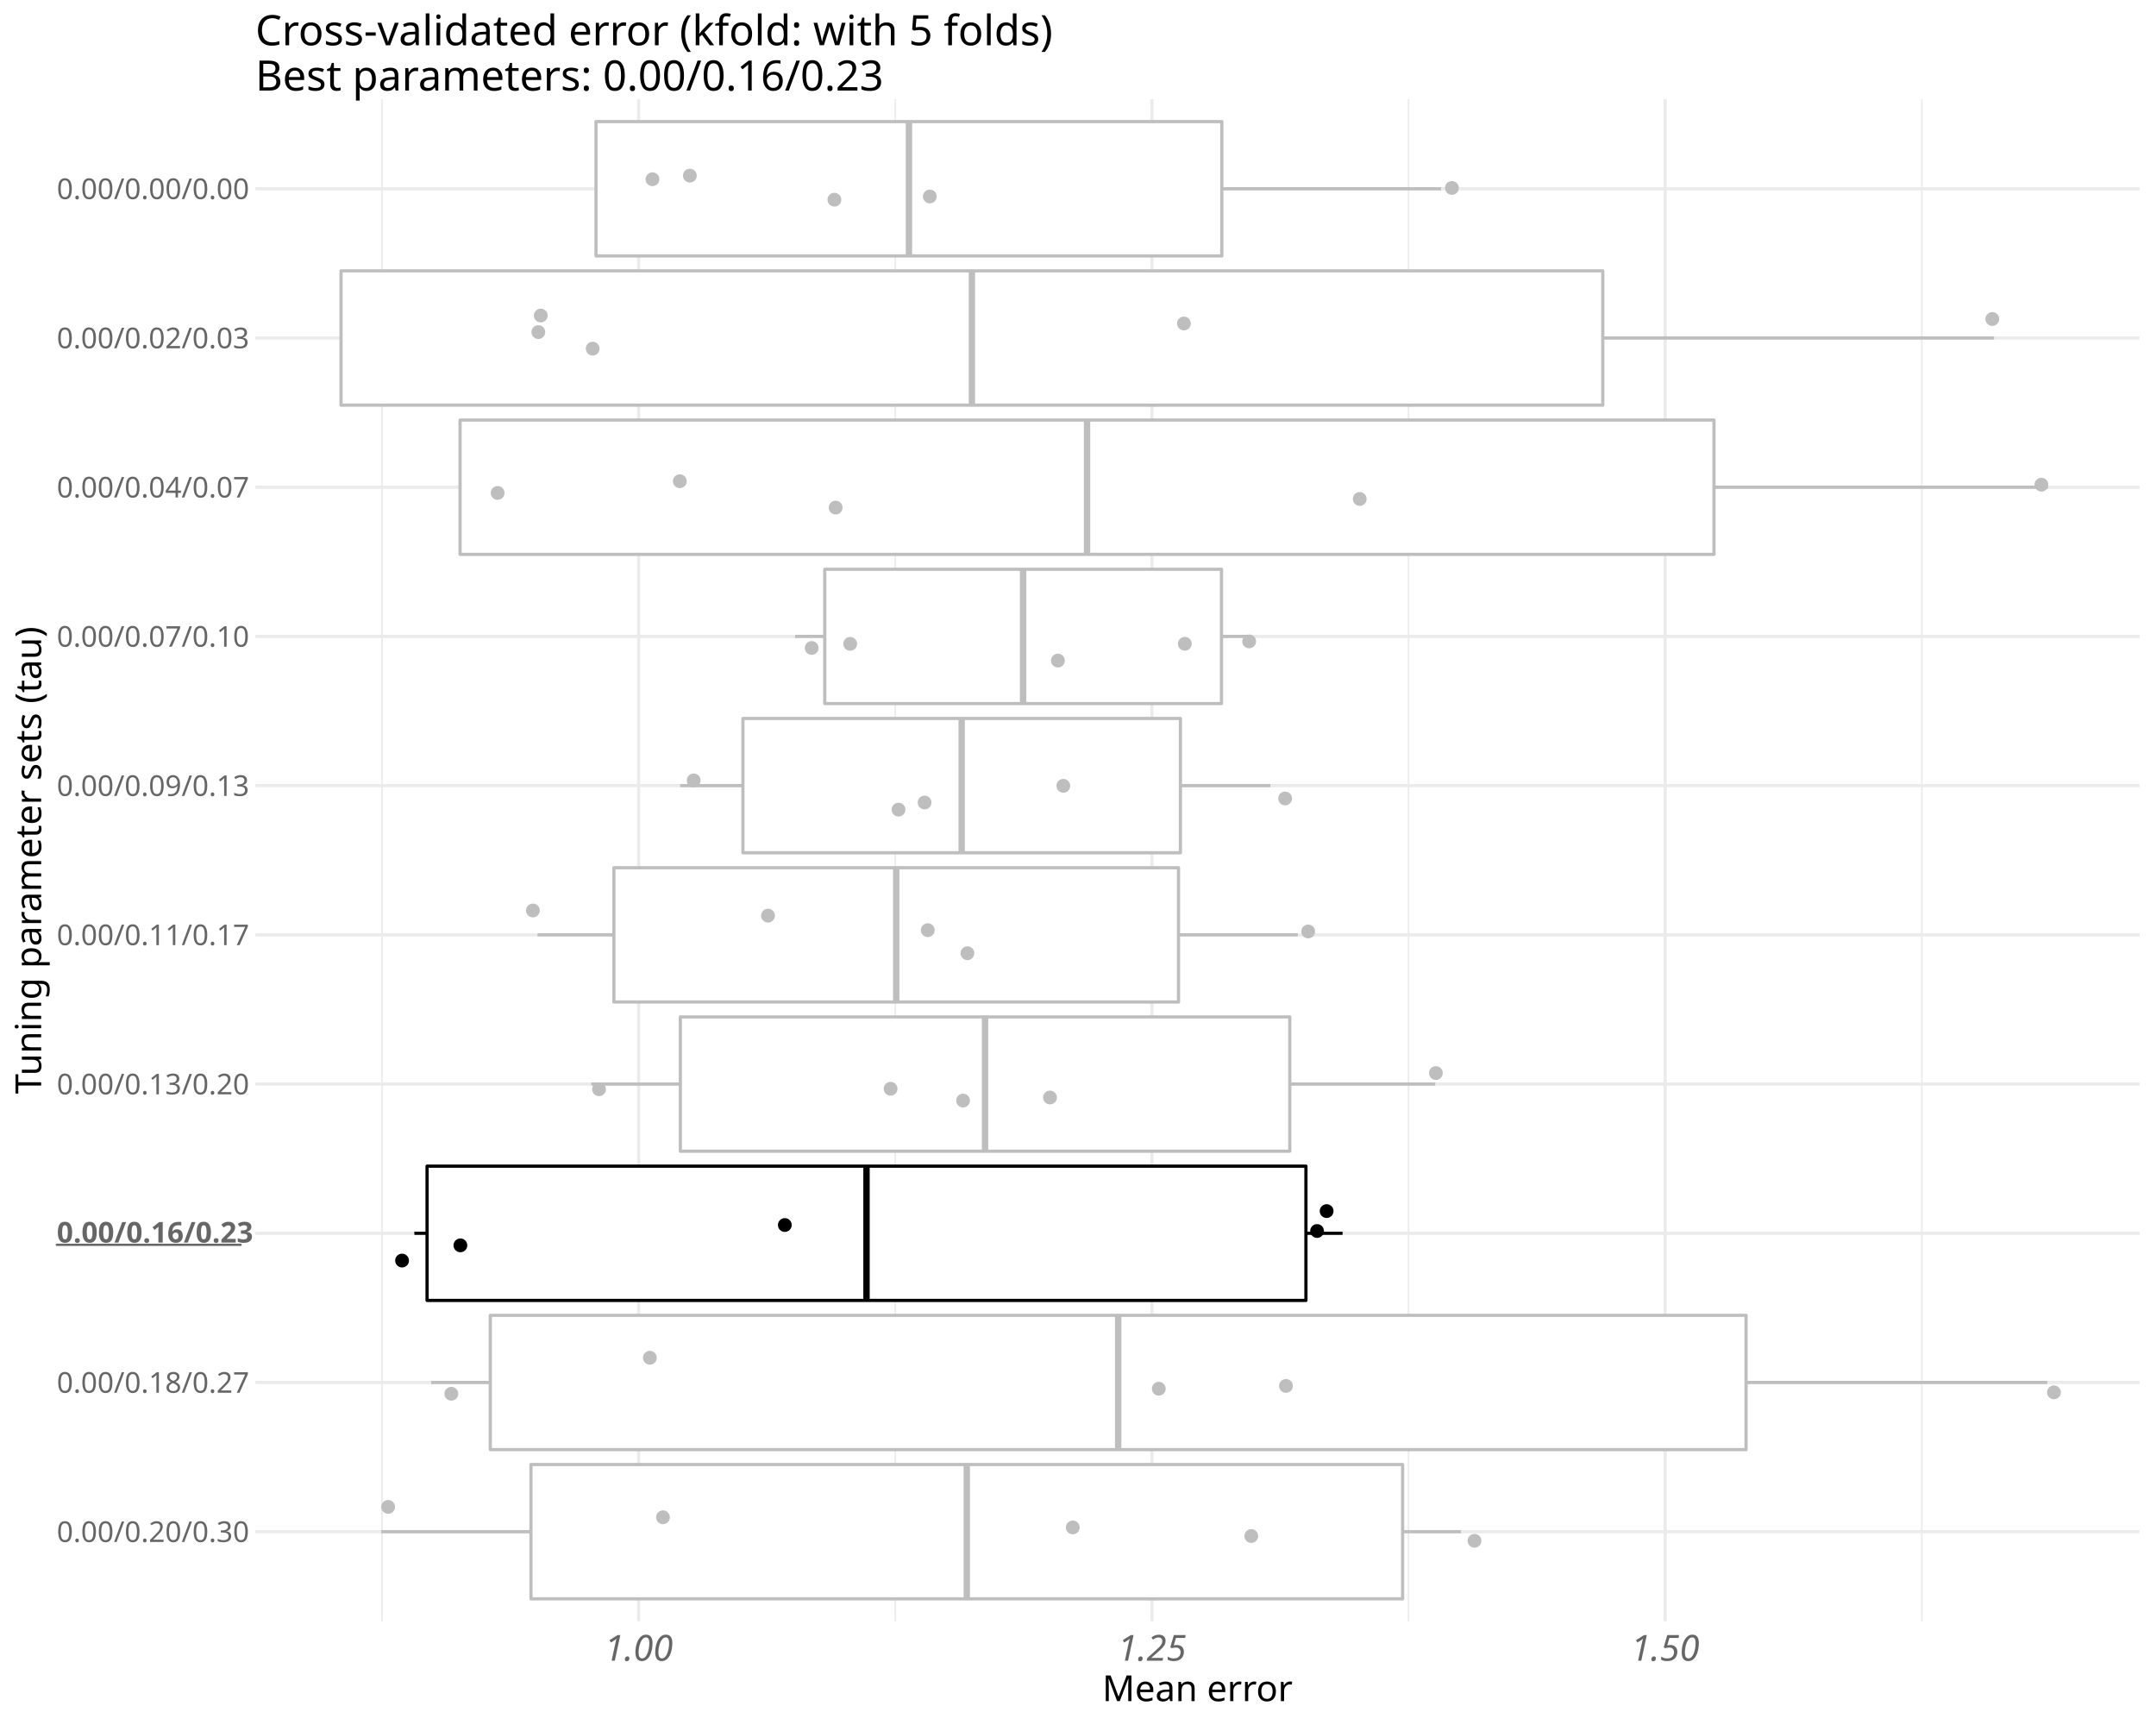
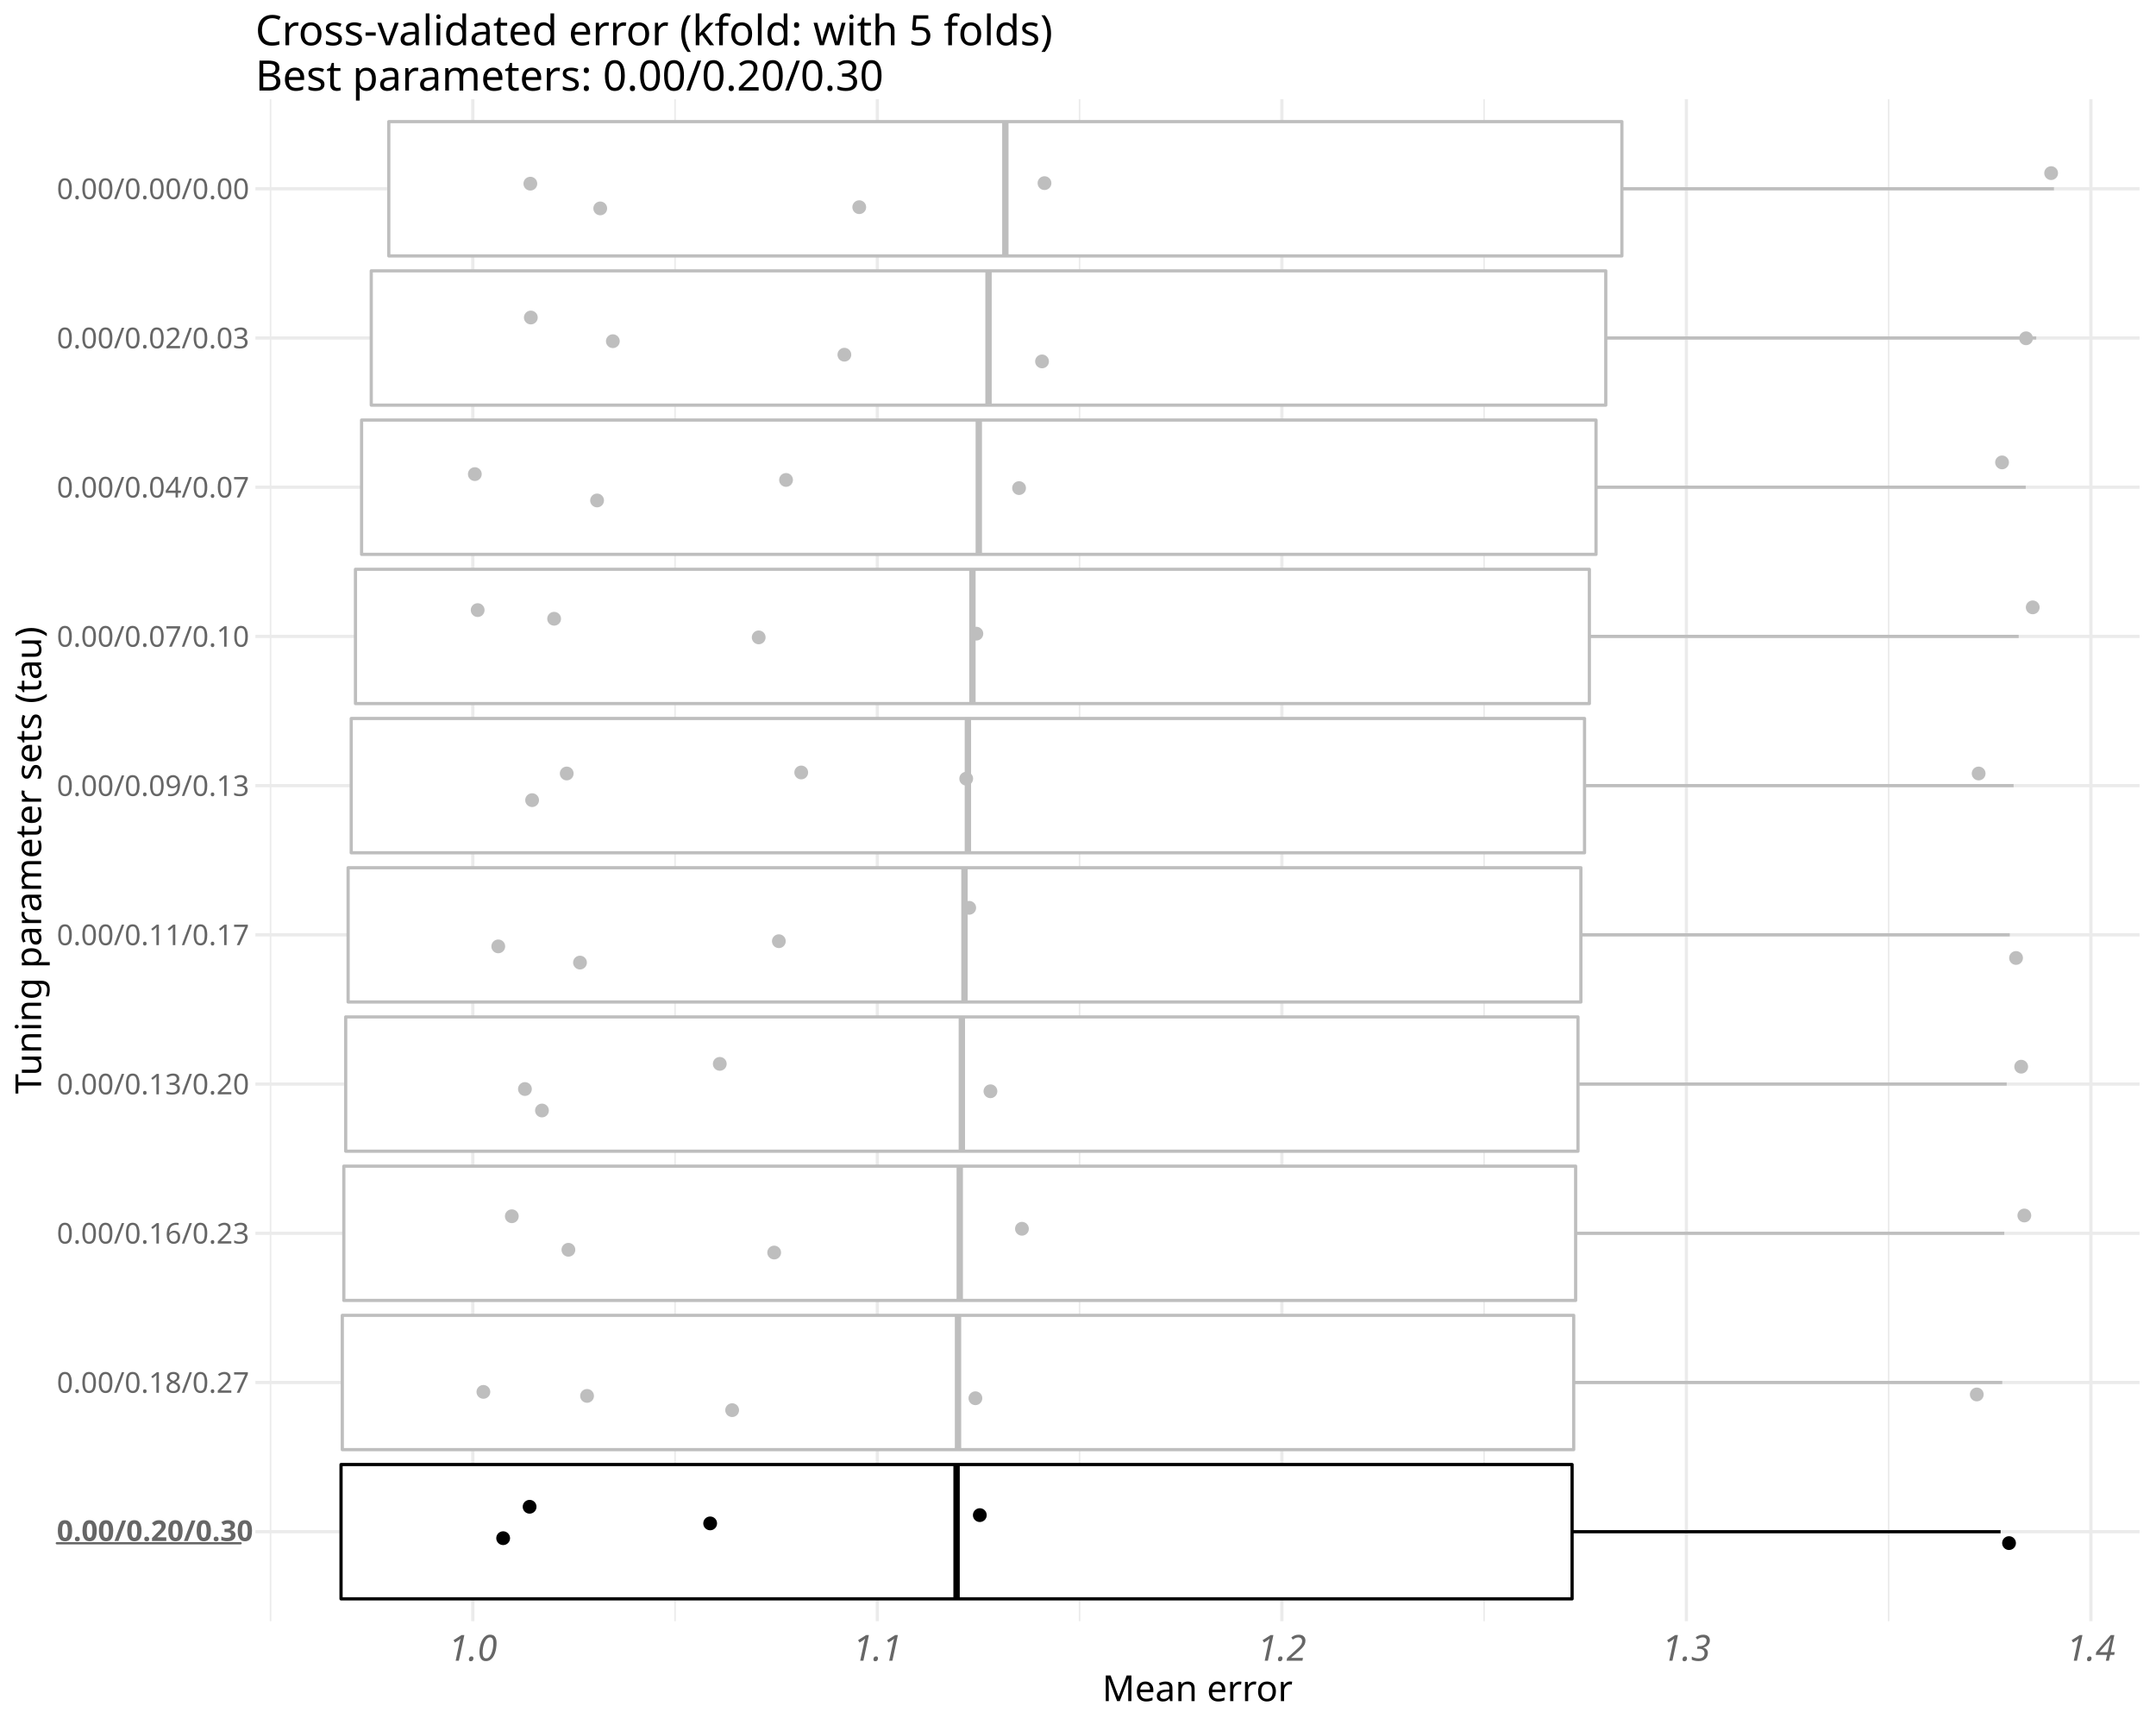
<svg xmlns="http://www.w3.org/2000/svg" class="svglite" data-engine-version="2.0" width="720.00pt" height="576.00pt" viewBox="0 0 720.00 576.00">
  <defs>
    <style type="text/css">
    .svglite line, .svglite polyline, .svglite polygon, .svglite path, .svglite rect, .svglite circle {
      fill: none;
      stroke: #000000;
      stroke-linecap: round;
      stroke-linejoin: round;
      stroke-miterlimit: 10.00;
    }
  </style>
  </defs>
  <rect width="100%" height="100%" style="stroke: none; fill: #FFFFFF;" />
  <defs>
    <clipPath id="cpMC4wMHw3MjAuMDB8MC4wMHw1NzYuMDA=">
      <rect x="0.00" y="0.00" width="720.00" height="576.00" />
    </clipPath>
  </defs>
  <g clip-path="url(#cpMC4wMHw3MjAuMDB8MC4wMHw1NzYuMDA=)">
</g>
  <defs>
    <clipPath id="cpODUuMjl8NzE0LjUyfDMzLjE0fDU0MS4zNQ==">
      <rect x="85.29" y="33.14" width="629.23" height="508.21" />
    </clipPath>
  </defs>
  <g clip-path="url(#cpODUuMjl8NzE0LjUyfDMzLjE0fDU0MS4zNQ==)">
-     <polyline points="127.58,541.35 127.58,33.14 " style="stroke-width: 0.53; stroke: #EBEBEB; stroke-linecap: butt;" />
-     <polyline points="298.98,541.35 298.98,33.14 " style="stroke-width: 0.53; stroke: #EBEBEB; stroke-linecap: butt;" />
-     <polyline points="470.38,541.35 470.38,33.14 " style="stroke-width: 0.53; stroke: #EBEBEB; stroke-linecap: butt;" />
-     <polyline points="641.78,541.35 641.78,33.14 " style="stroke-width: 0.53; stroke: #EBEBEB; stroke-linecap: butt;" />
+     <polyline points="90.35,541.35 90.35,33.14 " style="stroke-width: 0.53; stroke: #EBEBEB; stroke-linecap: butt;" />
+     <polyline points="225.44,541.35 225.44,33.14 " style="stroke-width: 0.53; stroke: #EBEBEB; stroke-linecap: butt;" />
+     <polyline points="360.53,541.35 360.53,33.14 " style="stroke-width: 0.53; stroke: #EBEBEB; stroke-linecap: butt;" />
+     <polyline points="495.62,541.35 495.62,33.14 " style="stroke-width: 0.53; stroke: #EBEBEB; stroke-linecap: butt;" />
+     <polyline points="630.71,541.35 630.71,33.14 " style="stroke-width: 0.53; stroke: #EBEBEB; stroke-linecap: butt;" />
    <polyline points="85.29,511.46 714.52,511.46 " style="stroke-width: 1.07; stroke: #EBEBEB; stroke-linecap: butt;" />
    <polyline points="85.29,461.63 714.52,461.63 " style="stroke-width: 1.07; stroke: #EBEBEB; stroke-linecap: butt;" />
    <polyline points="85.29,411.81 714.52,411.81 " style="stroke-width: 1.07; stroke: #EBEBEB; stroke-linecap: butt;" />
    <polyline points="85.29,361.98 714.52,361.98 " style="stroke-width: 1.07; stroke: #EBEBEB; stroke-linecap: butt;" />
    <polyline points="85.29,312.16 714.52,312.16 " style="stroke-width: 1.07; stroke: #EBEBEB; stroke-linecap: butt;" />
    <polyline points="85.29,262.33 714.52,262.33 " style="stroke-width: 1.07; stroke: #EBEBEB; stroke-linecap: butt;" />
    <polyline points="85.29,212.51 714.52,212.51 " style="stroke-width: 1.07; stroke: #EBEBEB; stroke-linecap: butt;" />
    <polyline points="85.29,162.68 714.52,162.68 " style="stroke-width: 1.07; stroke: #EBEBEB; stroke-linecap: butt;" />
    <polyline points="85.29,112.86 714.52,112.86 " style="stroke-width: 1.07; stroke: #EBEBEB; stroke-linecap: butt;" />
    <polyline points="85.29,63.04 714.52,63.04 " style="stroke-width: 1.07; stroke: #EBEBEB; stroke-linecap: butt;" />
-     <polyline points="213.28,541.35 213.28,33.14 " style="stroke-width: 1.07; stroke: #EBEBEB; stroke-linecap: butt;" />
-     <polyline points="384.68,541.35 384.68,33.14 " style="stroke-width: 1.07; stroke: #EBEBEB; stroke-linecap: butt;" />
-     <polyline points="556.08,541.35 556.08,33.14 " style="stroke-width: 1.07; stroke: #EBEBEB; stroke-linecap: butt;" />
-     <line x1="468.41" y1="511.46" x2="487.91" y2="511.46" style="stroke-width: 1.07; stroke: #BEBEBE; stroke-linecap: butt;" />
-     <line x1="177.32" y1="511.46" x2="127.31" y2="511.46" style="stroke-width: 1.07; stroke: #BEBEBE; stroke-linecap: butt;" />
-     <polygon points="468.41,533.88 177.32,533.88 177.32,489.03 468.41,489.03 468.41,533.88 " style="stroke-width: 1.07; stroke: #BEBEBE; fill: #FFFFFF;" />
-     <line x1="322.86" y1="533.88" x2="322.86" y2="489.03" style="stroke-width: 2.13; stroke: #BEBEBE; stroke-linecap: butt;" />
-     <line x1="583.10" y1="461.63" x2="683.69" y2="461.63" style="stroke-width: 1.07; stroke: #BEBEBE; stroke-linecap: butt;" />
-     <line x1="163.74" y1="461.63" x2="144.00" y2="461.63" style="stroke-width: 1.07; stroke: #BEBEBE; stroke-linecap: butt;" />
-     <polygon points="583.10,484.05 163.74,484.05 163.74,439.21 583.10,439.21 583.10,484.05 " style="stroke-width: 1.07; stroke: #BEBEBE; fill: #FFFFFF;" />
-     <line x1="373.42" y1="484.05" x2="373.42" y2="439.21" style="stroke-width: 2.13; stroke: #BEBEBE; stroke-linecap: butt;" />
-     <line x1="436.12" y1="411.81" x2="448.35" y2="411.81" style="stroke-width: 1.07; stroke-linecap: butt;" />
-     <line x1="142.62" y1="411.81" x2="138.38" y2="411.81" style="stroke-width: 1.07; stroke-linecap: butt;" />
-     <polygon points="436.12,434.23 142.62,434.23 142.62,389.39 436.12,389.39 436.12,434.23 " style="stroke-width: 1.07; fill: #FFFFFF;" />
-     <line x1="289.37" y1="434.23" x2="289.37" y2="389.39" style="stroke-width: 2.13; stroke-linecap: butt;" />
-     <line x1="430.73" y1="361.98" x2="479.30" y2="361.98" style="stroke-width: 1.07; stroke: #BEBEBE; stroke-linecap: butt;" />
-     <line x1="227.20" y1="361.98" x2="197.47" y2="361.98" style="stroke-width: 1.07; stroke: #BEBEBE; stroke-linecap: butt;" />
-     <polygon points="430.73,384.40 227.20,384.40 227.20,339.56 430.73,339.56 430.73,384.40 " style="stroke-width: 1.07; stroke: #BEBEBE; fill: #FFFFFF;" />
-     <line x1="328.96" y1="384.40" x2="328.96" y2="339.56" style="stroke-width: 2.13; stroke: #BEBEBE; stroke-linecap: butt;" />
-     <line x1="393.56" y1="312.16" x2="433.40" y2="312.16" style="stroke-width: 1.07; stroke: #BEBEBE; stroke-linecap: butt;" />
-     <line x1="205.01" y1="312.16" x2="179.52" y2="312.16" style="stroke-width: 1.07; stroke: #BEBEBE; stroke-linecap: butt;" />
-     <polygon points="393.56,334.58 205.01,334.58 205.01,289.74 393.56,289.74 393.56,334.58 " style="stroke-width: 1.07; stroke: #BEBEBE; fill: #FFFFFF;" />
-     <line x1="299.29" y1="334.58" x2="299.29" y2="289.74" style="stroke-width: 2.13; stroke: #BEBEBE; stroke-linecap: butt;" />
-     <line x1="394.20" y1="262.33" x2="424.24" y2="262.33" style="stroke-width: 1.07; stroke: #BEBEBE; stroke-linecap: butt;" />
-     <line x1="248.10" y1="262.33" x2="227.16" y2="262.33" style="stroke-width: 1.07; stroke: #BEBEBE; stroke-linecap: butt;" />
-     <polygon points="394.20,284.75 248.10,284.75 248.10,239.91 394.20,239.91 394.20,284.75 " style="stroke-width: 1.07; stroke: #BEBEBE; fill: #FFFFFF;" />
-     <line x1="321.15" y1="284.75" x2="321.15" y2="239.91" style="stroke-width: 2.13; stroke: #BEBEBE; stroke-linecap: butt;" />
-     <line x1="407.92" y1="212.51" x2="417.78" y2="212.51" style="stroke-width: 1.07; stroke: #BEBEBE; stroke-linecap: butt;" />
-     <line x1="275.43" y1="212.51" x2="265.53" y2="212.51" style="stroke-width: 1.07; stroke: #BEBEBE; stroke-linecap: butt;" />
-     <polygon points="407.92,234.93 275.43,234.93 275.43,190.09 407.92,190.09 407.92,234.93 " style="stroke-width: 1.07; stroke: #BEBEBE; fill: #FFFFFF;" />
-     <line x1="341.67" y1="234.93" x2="341.67" y2="190.09" style="stroke-width: 2.13; stroke: #BEBEBE; stroke-linecap: butt;" />
-     <line x1="572.39" y1="162.68" x2="683.91" y2="162.68" style="stroke-width: 1.07; stroke: #BEBEBE; stroke-linecap: butt;" />
-     <line x1="153.64" y1="162.68" x2="167.71" y2="162.68" style="stroke-width: 1.07; stroke: #BEBEBE; stroke-linecap: butt;" />
-     <polygon points="572.39,185.11 153.64,185.11 153.64,140.26 572.39,140.26 572.39,185.11 " style="stroke-width: 1.07; stroke: #BEBEBE; fill: #FFFFFF;" />
-     <line x1="363.02" y1="185.11" x2="363.02" y2="140.26" style="stroke-width: 2.13; stroke: #BEBEBE; stroke-linecap: butt;" />
-     <line x1="535.25" y1="112.86" x2="665.90" y2="112.86" style="stroke-width: 1.07; stroke: #BEBEBE; stroke-linecap: butt;" />
-     <line x1="113.89" y1="112.86" x2="178.83" y2="112.86" style="stroke-width: 1.07; stroke: #BEBEBE; stroke-linecap: butt;" />
-     <polygon points="535.25,135.28 113.89,135.28 113.89,90.44 535.25,90.44 535.25,135.28 " style="stroke-width: 1.07; stroke: #BEBEBE; fill: #FFFFFF;" />
-     <line x1="324.57" y1="135.28" x2="324.57" y2="90.44" style="stroke-width: 2.13; stroke: #BEBEBE; stroke-linecap: butt;" />
-     <line x1="408.03" y1="63.04" x2="481.26" y2="63.04" style="stroke-width: 1.07; stroke: #BEBEBE; stroke-linecap: butt;" />
-     <line x1="199.04" y1="63.04" x2="222.31" y2="63.04" style="stroke-width: 1.07; stroke: #BEBEBE; stroke-linecap: butt;" />
-     <polygon points="408.03,85.46 199.04,85.46 199.04,40.61 408.03,40.61 408.03,85.46 " style="stroke-width: 1.07; stroke: #BEBEBE; fill: #FFFFFF;" />
-     <line x1="303.54" y1="85.46" x2="303.54" y2="40.61" style="stroke-width: 2.13; stroke: #BEBEBE; stroke-linecap: butt;" />
-     <circle cx="492.42" cy="514.49" r="1.95" style="stroke-width: 0.71; stroke: #BEBEBE; fill: #BEBEBE;" />
-     <circle cx="150.72" cy="465.39" r="1.95" style="stroke-width: 0.71; stroke: #BEBEBE; fill: #BEBEBE;" />
-     <circle cx="153.75" cy="415.84" r="1.95" style="stroke-width: 0.71; fill: #000000;" />
-     <circle cx="321.62" cy="367.49" r="1.95" style="stroke-width: 0.71; stroke: #BEBEBE; fill: #BEBEBE;" />
-     <circle cx="309.83" cy="310.59" r="1.95" style="stroke-width: 0.71; stroke: #BEBEBE; fill: #BEBEBE;" />
-     <circle cx="308.77" cy="267.97" r="1.95" style="stroke-width: 0.71; stroke: #BEBEBE; fill: #BEBEBE;" />
-     <circle cx="395.68" cy="214.97" r="1.95" style="stroke-width: 0.71; stroke: #BEBEBE; fill: #BEBEBE;" />
-     <circle cx="454.09" cy="166.61" r="1.95" style="stroke-width: 0.71; stroke: #BEBEBE; fill: #BEBEBE;" />
-     <circle cx="395.38" cy="108.02" r="1.95" style="stroke-width: 0.71; stroke: #BEBEBE; fill: #BEBEBE;" />
-     <circle cx="217.89" cy="59.85" r="1.95" style="stroke-width: 0.71; stroke: #BEBEBE; fill: #BEBEBE;" />
-     <circle cx="129.62" cy="503.18" r="1.95" style="stroke-width: 0.71; stroke: #BEBEBE; fill: #BEBEBE;" />
-     <circle cx="685.92" cy="464.92" r="1.95" style="stroke-width: 0.71; stroke: #BEBEBE; fill: #BEBEBE;" />
-     <circle cx="262.09" cy="409.05" r="1.95" style="stroke-width: 0.71; fill: #000000;" />
-     <circle cx="479.52" cy="358.30" r="1.95" style="stroke-width: 0.71; stroke: #BEBEBE; fill: #BEBEBE;" />
-     <circle cx="323.07" cy="318.29" r="1.95" style="stroke-width: 0.71; stroke: #BEBEBE; fill: #BEBEBE;" />
-     <circle cx="429.17" cy="266.61" r="1.95" style="stroke-width: 0.71; stroke: #BEBEBE; fill: #BEBEBE;" />
-     <circle cx="271.06" cy="216.36" r="1.95" style="stroke-width: 0.71; stroke: #BEBEBE; fill: #BEBEBE;" />
-     <circle cx="279.06" cy="169.49" r="1.95" style="stroke-width: 0.71; stroke: #BEBEBE; fill: #BEBEBE;" />
-     <circle cx="180.59" cy="105.36" r="1.95" style="stroke-width: 0.71; stroke: #BEBEBE; fill: #BEBEBE;" />
-     <circle cx="230.38" cy="58.65" r="1.95" style="stroke-width: 0.71; stroke: #BEBEBE; fill: #BEBEBE;" />
-     <circle cx="221.40" cy="506.64" r="1.95" style="stroke-width: 0.71; stroke: #BEBEBE; fill: #BEBEBE;" />
-     <circle cx="429.45" cy="462.78" r="1.95" style="stroke-width: 0.71; stroke: #BEBEBE; fill: #BEBEBE;" />
-     <circle cx="439.84" cy="411.05" r="1.95" style="stroke-width: 0.71; fill: #000000;" />
-     <circle cx="297.41" cy="363.55" r="1.95" style="stroke-width: 0.71; stroke: #BEBEBE; fill: #BEBEBE;" />
-     <circle cx="177.96" cy="304.02" r="1.95" style="stroke-width: 0.71; stroke: #BEBEBE; fill: #BEBEBE;" />
-     <circle cx="300.06" cy="270.34" r="1.95" style="stroke-width: 0.71; stroke: #BEBEBE; fill: #BEBEBE;" />
-     <circle cx="353.29" cy="220.58" r="1.95" style="stroke-width: 0.71; stroke: #BEBEBE; fill: #BEBEBE;" />
-     <circle cx="166.18" cy="164.60" r="1.95" style="stroke-width: 0.71; stroke: #BEBEBE; fill: #BEBEBE;" />
-     <circle cx="197.93" cy="116.41" r="1.95" style="stroke-width: 0.71; stroke: #BEBEBE; fill: #BEBEBE;" />
-     <circle cx="278.65" cy="66.68" r="1.95" style="stroke-width: 0.71; stroke: #BEBEBE; fill: #BEBEBE;" />
-     <circle cx="358.25" cy="510.03" r="1.95" style="stroke-width: 0.71; stroke: #BEBEBE; fill: #BEBEBE;" />
-     <circle cx="386.98" cy="463.71" r="1.95" style="stroke-width: 0.71; stroke: #BEBEBE; fill: #BEBEBE;" />
-     <circle cx="443.03" cy="404.40" r="1.95" style="stroke-width: 0.71; fill: #000000;" />
-     <circle cx="200.04" cy="363.72" r="1.95" style="stroke-width: 0.71; stroke: #BEBEBE; fill: #BEBEBE;" />
-     <circle cx="256.48" cy="305.74" r="1.95" style="stroke-width: 0.71; stroke: #BEBEBE; fill: #BEBEBE;" />
-     <circle cx="231.66" cy="260.59" r="1.95" style="stroke-width: 0.71; stroke: #BEBEBE; fill: #BEBEBE;" />
-     <circle cx="417.16" cy="214.17" r="1.95" style="stroke-width: 0.71; stroke: #BEBEBE; fill: #BEBEBE;" />
-     <circle cx="227.03" cy="160.68" r="1.95" style="stroke-width: 0.71; stroke: #BEBEBE; fill: #BEBEBE;" />
-     <circle cx="665.34" cy="106.52" r="1.95" style="stroke-width: 0.71; stroke: #BEBEBE; fill: #BEBEBE;" />
-     <circle cx="484.87" cy="62.76" r="1.95" style="stroke-width: 0.71; stroke: #BEBEBE; fill: #BEBEBE;" />
-     <circle cx="417.87" cy="512.90" r="1.95" style="stroke-width: 0.71; stroke: #BEBEBE; fill: #BEBEBE;" />
-     <circle cx="217.02" cy="453.37" r="1.95" style="stroke-width: 0.71; stroke: #BEBEBE; fill: #BEBEBE;" />
-     <circle cx="134.27" cy="420.92" r="1.95" style="stroke-width: 0.71; fill: #000000;" />
-     <circle cx="350.65" cy="366.47" r="1.95" style="stroke-width: 0.71; stroke: #BEBEBE; fill: #BEBEBE;" />
-     <circle cx="436.88" cy="311.02" r="1.95" style="stroke-width: 0.71; stroke: #BEBEBE; fill: #BEBEBE;" />
-     <circle cx="355.10" cy="262.39" r="1.95" style="stroke-width: 0.71; stroke: #BEBEBE; fill: #BEBEBE;" />
-     <circle cx="283.92" cy="214.99" r="1.95" style="stroke-width: 0.71; stroke: #BEBEBE; fill: #BEBEBE;" />
-     <circle cx="681.73" cy="161.84" r="1.95" style="stroke-width: 0.71; stroke: #BEBEBE; fill: #BEBEBE;" />
-     <circle cx="179.78" cy="110.89" r="1.95" style="stroke-width: 0.71; stroke: #BEBEBE; fill: #BEBEBE;" />
-     <circle cx="310.51" cy="65.61" r="1.95" style="stroke-width: 0.71; stroke: #BEBEBE; fill: #BEBEBE;" />
+     <polyline points="157.89,541.35 157.89,33.14 " style="stroke-width: 1.07; stroke: #EBEBEB; stroke-linecap: butt;" />
+     <polyline points="292.99,541.35 292.99,33.14 " style="stroke-width: 1.07; stroke: #EBEBEB; stroke-linecap: butt;" />
+     <polyline points="428.08,541.35 428.08,33.14 " style="stroke-width: 1.07; stroke: #EBEBEB; stroke-linecap: butt;" />
+     <polyline points="563.17,541.35 563.17,33.14 " style="stroke-width: 1.07; stroke: #EBEBEB; stroke-linecap: butt;" />
+     <polyline points="698.26,541.35 698.26,33.14 " style="stroke-width: 1.07; stroke: #EBEBEB; stroke-linecap: butt;" />
+     <line x1="525.00" y1="511.46" x2="668.09" y2="511.46" style="stroke-width: 1.07; stroke-linecap: butt;" />
+     <line x1="113.89" y1="511.46" x2="162.47" y2="511.46" style="stroke-width: 1.07; stroke-linecap: butt;" />
+     <polygon points="525.00,533.88 113.89,533.88 113.89,489.03 525.00,489.03 525.00,533.88 " style="stroke-width: 1.07; fill: #FFFFFF;" />
+     <line x1="319.45" y1="533.88" x2="319.45" y2="489.03" style="stroke-width: 2.13; stroke-linecap: butt;" />
+     <line x1="525.54" y1="461.63" x2="668.65" y2="461.63" style="stroke-width: 1.07; stroke: #BEBEBE; stroke-linecap: butt;" />
+     <line x1="114.31" y1="461.63" x2="162.69" y2="461.63" style="stroke-width: 1.07; stroke: #BEBEBE; stroke-linecap: butt;" />
+     <polygon points="525.54,484.05 114.31,484.05 114.31,439.21 525.54,439.21 525.54,484.05 " style="stroke-width: 1.07; stroke: #BEBEBE; fill: #FFFFFF;" />
+     <line x1="319.93" y1="484.05" x2="319.93" y2="439.21" style="stroke-width: 2.13; stroke: #BEBEBE; stroke-linecap: butt;" />
+     <line x1="526.19" y1="411.81" x2="669.33" y2="411.81" style="stroke-width: 1.07; stroke: #BEBEBE; stroke-linecap: butt;" />
+     <line x1="114.82" y1="411.81" x2="162.97" y2="411.81" style="stroke-width: 1.07; stroke: #BEBEBE; stroke-linecap: butt;" />
+     <polygon points="526.19,434.23 114.82,434.23 114.82,389.39 526.19,389.39 526.19,434.23 " style="stroke-width: 1.07; stroke: #BEBEBE; fill: #FFFFFF;" />
+     <line x1="320.51" y1="434.23" x2="320.51" y2="389.39" style="stroke-width: 2.13; stroke: #BEBEBE; stroke-linecap: butt;" />
+     <line x1="526.97" y1="361.98" x2="670.14" y2="361.98" style="stroke-width: 1.07; stroke: #BEBEBE; stroke-linecap: butt;" />
+     <line x1="115.45" y1="361.98" x2="163.34" y2="361.98" style="stroke-width: 1.07; stroke: #BEBEBE; stroke-linecap: butt;" />
+     <polygon points="526.97,384.40 115.45,384.40 115.45,339.56 526.97,339.56 526.97,384.40 " style="stroke-width: 1.07; stroke: #BEBEBE; fill: #FFFFFF;" />
+     <line x1="321.21" y1="384.40" x2="321.21" y2="339.56" style="stroke-width: 2.13; stroke: #BEBEBE; stroke-linecap: butt;" />
+     <line x1="527.94" y1="312.16" x2="671.16" y2="312.16" style="stroke-width: 1.07; stroke: #BEBEBE; stroke-linecap: butt;" />
+     <line x1="116.25" y1="312.16" x2="163.85" y2="312.16" style="stroke-width: 1.07; stroke: #BEBEBE; stroke-linecap: butt;" />
+     <polygon points="527.94,334.58 116.25,334.58 116.25,289.74 527.94,289.74 527.94,334.58 " style="stroke-width: 1.07; stroke: #BEBEBE; fill: #FFFFFF;" />
+     <line x1="322.09" y1="334.58" x2="322.09" y2="289.74" style="stroke-width: 2.13; stroke: #BEBEBE; stroke-linecap: butt;" />
+     <line x1="529.16" y1="262.33" x2="672.45" y2="262.33" style="stroke-width: 1.07; stroke: #BEBEBE; stroke-linecap: butt;" />
+     <line x1="117.29" y1="262.33" x2="164.56" y2="262.33" style="stroke-width: 1.07; stroke: #BEBEBE; stroke-linecap: butt;" />
+     <polygon points="529.16,284.75 117.29,284.75 117.29,239.91 529.16,239.91 529.16,284.75 " style="stroke-width: 1.07; stroke: #BEBEBE; fill: #FFFFFF;" />
+     <line x1="323.23" y1="284.75" x2="323.23" y2="239.91" style="stroke-width: 2.13; stroke: #BEBEBE; stroke-linecap: butt;" />
+     <line x1="530.77" y1="212.51" x2="674.14" y2="212.51" style="stroke-width: 1.07; stroke: #BEBEBE; stroke-linecap: butt;" />
+     <line x1="118.71" y1="212.51" x2="165.62" y2="212.51" style="stroke-width: 1.07; stroke: #BEBEBE; stroke-linecap: butt;" />
+     <polygon points="530.77,234.93 118.71,234.93 118.71,190.09 530.77,190.09 530.77,234.93 " style="stroke-width: 1.07; stroke: #BEBEBE; fill: #FFFFFF;" />
+     <line x1="324.74" y1="234.93" x2="324.74" y2="190.09" style="stroke-width: 2.13; stroke: #BEBEBE; stroke-linecap: butt;" />
+     <line x1="532.99" y1="162.68" x2="676.49" y2="162.68" style="stroke-width: 1.07; stroke: #BEBEBE; stroke-linecap: butt;" />
+     <line x1="120.75" y1="162.68" x2="167.30" y2="162.68" style="stroke-width: 1.07; stroke: #BEBEBE; stroke-linecap: butt;" />
+     <polygon points="532.99,185.11 120.75,185.11 120.75,140.26 532.99,140.26 532.99,185.11 " style="stroke-width: 1.07; stroke: #BEBEBE; fill: #FFFFFF;" />
+     <line x1="326.87" y1="185.11" x2="326.87" y2="140.26" style="stroke-width: 2.13; stroke: #BEBEBE; stroke-linecap: butt;" />
+     <line x1="536.25" y1="112.86" x2="680.00" y2="112.86" style="stroke-width: 1.07; stroke: #BEBEBE; stroke-linecap: butt;" />
+     <line x1="123.98" y1="112.86" x2="170.19" y2="112.86" style="stroke-width: 1.07; stroke: #BEBEBE; stroke-linecap: butt;" />
+     <polygon points="536.25,135.28 123.98,135.28 123.98,90.44 536.25,90.44 536.25,135.28 " style="stroke-width: 1.07; stroke: #BEBEBE; fill: #FFFFFF;" />
+     <line x1="330.12" y1="135.28" x2="330.12" y2="90.44" style="stroke-width: 2.13; stroke: #BEBEBE; stroke-linecap: butt;" />
+     <line x1="541.63" y1="63.04" x2="685.92" y2="63.04" style="stroke-width: 1.07; stroke: #BEBEBE; stroke-linecap: butt;" />
+     <line x1="129.84" y1="63.04" x2="175.68" y2="63.04" style="stroke-width: 1.07; stroke: #BEBEBE; stroke-linecap: butt;" />
+     <polygon points="541.63,85.46 129.84,85.46 129.84,40.61 541.63,40.61 541.63,85.46 " style="stroke-width: 1.07; stroke: #BEBEBE; fill: #FFFFFF;" />
+     <line x1="335.74" y1="85.46" x2="335.74" y2="40.61" style="stroke-width: 2.13; stroke: #BEBEBE; stroke-linecap: butt;" />
+     <circle cx="168.03" cy="513.62" r="1.95" style="stroke-width: 0.71; fill: #000000;" />
+     <circle cx="161.43" cy="464.77" r="1.95" style="stroke-width: 0.71; stroke: #BEBEBE; fill: #BEBEBE;" />
+     <circle cx="170.92" cy="406.12" r="1.95" style="stroke-width: 0.71; stroke: #BEBEBE; fill: #BEBEBE;" />
+     <circle cx="175.30" cy="363.64" r="1.95" style="stroke-width: 0.71; stroke: #BEBEBE; fill: #BEBEBE;" />
+     <circle cx="166.40" cy="316.01" r="1.95" style="stroke-width: 0.71; stroke: #BEBEBE; fill: #BEBEBE;" />
+     <circle cx="177.70" cy="267.18" r="1.95" style="stroke-width: 0.71; stroke: #BEBEBE; fill: #BEBEBE;" />
+     <circle cx="159.52" cy="203.72" r="1.95" style="stroke-width: 0.71; stroke: #BEBEBE; fill: #BEBEBE;" />
+     <circle cx="158.57" cy="158.31" r="1.95" style="stroke-width: 0.71; stroke: #BEBEBE; fill: #BEBEBE;" />
+     <circle cx="177.27" cy="106.02" r="1.95" style="stroke-width: 0.71; stroke: #BEBEBE; fill: #BEBEBE;" />
+     <circle cx="177.11" cy="61.33" r="1.95" style="stroke-width: 0.71; stroke: #BEBEBE; fill: #BEBEBE;" />
+     <circle cx="176.86" cy="503.13" r="1.95" style="stroke-width: 0.71; fill: #000000;" />
+     <circle cx="196.05" cy="466.11" r="1.95" style="stroke-width: 0.71; stroke: #BEBEBE; fill: #BEBEBE;" />
+     <circle cx="189.82" cy="417.32" r="1.95" style="stroke-width: 0.71; stroke: #BEBEBE; fill: #BEBEBE;" />
+     <circle cx="180.99" cy="370.81" r="1.95" style="stroke-width: 0.71; stroke: #BEBEBE; fill: #BEBEBE;" />
+     <circle cx="193.69" cy="321.42" r="1.95" style="stroke-width: 0.71; stroke: #BEBEBE; fill: #BEBEBE;" />
+     <circle cx="189.26" cy="258.28" r="1.95" style="stroke-width: 0.71; stroke: #BEBEBE; fill: #BEBEBE;" />
+     <circle cx="185.05" cy="206.61" r="1.95" style="stroke-width: 0.71; stroke: #BEBEBE; fill: #BEBEBE;" />
+     <circle cx="199.40" cy="167.11" r="1.95" style="stroke-width: 0.71; stroke: #BEBEBE; fill: #BEBEBE;" />
+     <circle cx="204.66" cy="113.93" r="1.95" style="stroke-width: 0.71; stroke: #BEBEBE; fill: #BEBEBE;" />
+     <circle cx="200.45" cy="69.59" r="1.95" style="stroke-width: 0.71; stroke: #BEBEBE; fill: #BEBEBE;" />
+     <circle cx="237.16" cy="508.68" r="1.95" style="stroke-width: 0.71; fill: #000000;" />
+     <circle cx="244.50" cy="470.87" r="1.95" style="stroke-width: 0.71; stroke: #BEBEBE; fill: #BEBEBE;" />
+     <circle cx="258.54" cy="418.24" r="1.95" style="stroke-width: 0.71; stroke: #BEBEBE; fill: #BEBEBE;" />
+     <circle cx="240.37" cy="355.24" r="1.95" style="stroke-width: 0.71; stroke: #BEBEBE; fill: #BEBEBE;" />
+     <circle cx="260.10" cy="314.28" r="1.95" style="stroke-width: 0.71; stroke: #BEBEBE; fill: #BEBEBE;" />
+     <circle cx="267.57" cy="257.94" r="1.95" style="stroke-width: 0.71; stroke: #BEBEBE; fill: #BEBEBE;" />
+     <circle cx="253.37" cy="212.83" r="1.95" style="stroke-width: 0.71; stroke: #BEBEBE; fill: #BEBEBE;" />
+     <circle cx="262.50" cy="160.26" r="1.95" style="stroke-width: 0.71; stroke: #BEBEBE; fill: #BEBEBE;" />
+     <circle cx="281.98" cy="118.44" r="1.95" style="stroke-width: 0.71; stroke: #BEBEBE; fill: #BEBEBE;" />
+     <circle cx="286.95" cy="69.18" r="1.95" style="stroke-width: 0.71; stroke: #BEBEBE; fill: #BEBEBE;" />
+     <circle cx="670.92" cy="515.26" r="1.95" style="stroke-width: 0.71; fill: #000000;" />
+     <circle cx="660.15" cy="465.63" r="1.95" style="stroke-width: 0.71; stroke: #BEBEBE; fill: #BEBEBE;" />
+     <circle cx="676.03" cy="405.87" r="1.95" style="stroke-width: 0.71; stroke: #BEBEBE; fill: #BEBEBE;" />
+     <circle cx="674.98" cy="356.18" r="1.95" style="stroke-width: 0.71; stroke: #BEBEBE; fill: #BEBEBE;" />
+     <circle cx="673.26" cy="319.88" r="1.95" style="stroke-width: 0.71; stroke: #BEBEBE; fill: #BEBEBE;" />
+     <circle cx="660.77" cy="258.28" r="1.95" style="stroke-width: 0.71; stroke: #BEBEBE; fill: #BEBEBE;" />
+     <circle cx="678.83" cy="202.80" r="1.95" style="stroke-width: 0.71; stroke: #BEBEBE; fill: #BEBEBE;" />
+     <circle cx="668.59" cy="154.40" r="1.95" style="stroke-width: 0.71; stroke: #BEBEBE; fill: #BEBEBE;" />
+     <circle cx="676.60" cy="112.96" r="1.95" style="stroke-width: 0.71; stroke: #BEBEBE; fill: #BEBEBE;" />
+     <circle cx="684.98" cy="57.81" r="1.95" style="stroke-width: 0.71; stroke: #BEBEBE; fill: #BEBEBE;" />
+     <circle cx="327.21" cy="505.92" r="1.95" style="stroke-width: 0.71; fill: #000000;" />
+     <circle cx="325.74" cy="466.89" r="1.95" style="stroke-width: 0.71; stroke: #BEBEBE; fill: #BEBEBE;" />
+     <circle cx="341.28" cy="410.30" r="1.95" style="stroke-width: 0.71; stroke: #BEBEBE; fill: #BEBEBE;" />
+     <circle cx="330.76" cy="364.39" r="1.95" style="stroke-width: 0.71; stroke: #BEBEBE; fill: #BEBEBE;" />
+     <circle cx="323.67" cy="303.13" r="1.95" style="stroke-width: 0.71; stroke: #BEBEBE; fill: #BEBEBE;" />
+     <circle cx="322.67" cy="260.01" r="1.95" style="stroke-width: 0.71; stroke: #BEBEBE; fill: #BEBEBE;" />
+     <circle cx="326.06" cy="211.59" r="1.95" style="stroke-width: 0.71; stroke: #BEBEBE; fill: #BEBEBE;" />
+     <circle cx="340.32" cy="162.98" r="1.95" style="stroke-width: 0.71; stroke: #BEBEBE; fill: #BEBEBE;" />
+     <circle cx="347.99" cy="120.68" r="1.95" style="stroke-width: 0.71; stroke: #BEBEBE; fill: #BEBEBE;" />
+     <circle cx="348.81" cy="61.15" r="1.95" style="stroke-width: 0.71; stroke: #BEBEBE; fill: #BEBEBE;" />
  </g>
  <g clip-path="url(#cpMC4wMHw3MjAuMDB8MC4wMHw1NzYuMDA=)">
-     <text x="18.97" y="514.89" style="font-size: 9.60px; fill: #666666; font-family: sans;" textLength="61.39px" lengthAdjust="spacingAndGlyphs">0.00/0.20/0.30</text>
+     <text x="18.97" y="514.56" style="font-size: 9.60px; font-weight: bold; fill: #666666; font-family: sans;" textLength="61.39px" lengthAdjust="spacingAndGlyphs">0.00/0.20/0.30</text>
+     <polyline points="18.97,515.31 80.36,515.31 " style="stroke-width: 0.75; stroke: #666666;" />
    <text x="18.97" y="66.47" style="font-size: 9.60px; fill: #666666; font-family: sans;" textLength="61.39px" lengthAdjust="spacingAndGlyphs">0.00/0.00/0.00</text>
    <text x="18.97" y="315.59" style="font-size: 9.60px; fill: #666666; font-family: sans;" textLength="61.39px" lengthAdjust="spacingAndGlyphs">0.00/0.11/0.17</text>
-     <text x="18.97" y="414.91" style="font-size: 9.60px; font-weight: bold; fill: #666666; font-family: sans;" textLength="61.39px" lengthAdjust="spacingAndGlyphs">0.00/0.16/0.23</text>
-     <polyline points="18.97,415.66 80.36,415.66 " style="stroke-width: 0.75; stroke: #666666;" />
+     <text x="18.97" y="415.24" style="font-size: 9.60px; fill: #666666; font-family: sans;" textLength="61.39px" lengthAdjust="spacingAndGlyphs">0.00/0.16/0.23</text>
    <text x="18.97" y="465.06" style="font-size: 9.60px; fill: #666666; font-family: sans;" textLength="61.39px" lengthAdjust="spacingAndGlyphs">0.00/0.18/0.27</text>
    <text x="18.97" y="365.42" style="font-size: 9.60px; fill: #666666; font-family: sans;" textLength="61.39px" lengthAdjust="spacingAndGlyphs">0.00/0.13/0.20</text>
    <text x="18.97" y="215.94" style="font-size: 9.60px; fill: #666666; font-family: sans;" textLength="61.39px" lengthAdjust="spacingAndGlyphs">0.00/0.07/0.10</text>
    <text x="18.97" y="265.77" style="font-size: 9.60px; fill: #666666; font-family: sans;" textLength="61.39px" lengthAdjust="spacingAndGlyphs">0.00/0.09/0.13</text>
    <text x="18.97" y="166.12" style="font-size: 9.60px; fill: #666666; font-family: sans;" textLength="61.39px" lengthAdjust="spacingAndGlyphs">0.00/0.04/0.07</text>
    <text x="18.97" y="116.29" style="font-size: 9.60px; fill: #666666; font-family: sans;" textLength="61.39px" lengthAdjust="spacingAndGlyphs">0.00/0.02/0.03</text>
-     <text x="213.28" y="554.54" text-anchor="middle" style="font-size: 12.00px; font-style: italic; fill: #666666; font-family: sans;" textLength="23.36px" lengthAdjust="spacingAndGlyphs">1.00</text>
-     <text x="384.68" y="554.54" text-anchor="middle" style="font-size: 12.00px; font-style: italic; fill: #666666; font-family: sans;" textLength="23.36px" lengthAdjust="spacingAndGlyphs">1.25</text>
-     <text x="556.08" y="554.54" text-anchor="middle" style="font-size: 12.00px; font-style: italic; fill: #666666; font-family: sans;" textLength="23.36px" lengthAdjust="spacingAndGlyphs">1.50</text>
+     <text x="157.89" y="554.54" text-anchor="middle" style="font-size: 12.00px; font-style: italic; fill: #666666; font-family: sans;" textLength="16.68px" lengthAdjust="spacingAndGlyphs">1.0</text>
+     <text x="292.99" y="554.54" text-anchor="middle" style="font-size: 12.00px; font-style: italic; fill: #666666; font-family: sans;" textLength="16.68px" lengthAdjust="spacingAndGlyphs">1.1</text>
+     <text x="428.08" y="554.54" text-anchor="middle" style="font-size: 12.00px; font-style: italic; fill: #666666; font-family: sans;" textLength="16.68px" lengthAdjust="spacingAndGlyphs">1.2</text>
+     <text x="563.17" y="554.54" text-anchor="middle" style="font-size: 12.00px; font-style: italic; fill: #666666; font-family: sans;" textLength="16.68px" lengthAdjust="spacingAndGlyphs">1.3</text>
+     <text x="698.26" y="554.54" text-anchor="middle" style="font-size: 12.00px; font-style: italic; fill: #666666; font-family: sans;" textLength="16.68px" lengthAdjust="spacingAndGlyphs">1.4</text>
    <text x="399.91" y="568.03" text-anchor="middle" style="font-size: 12.00px; font-family: sans;" textLength="58.69px" lengthAdjust="spacingAndGlyphs">Mean error</text>
    <text transform="translate(13.74,287.25) rotate(-90)" text-anchor="middle" style="font-size: 12.00px; font-family: sans;" textLength="148.08px" lengthAdjust="spacingAndGlyphs">Tuning parameter sets (tau)</text>
    <text x="85.29" y="15.11" style="font-size: 14.00px; font-family: sans;" textLength="251.34px" lengthAdjust="spacingAndGlyphs">Cross-validated error (kfold: with 5 folds)</text>
-     <text x="85.29" y="30.23" style="font-size: 14.00px; font-family: sans;" textLength="200.04px" lengthAdjust="spacingAndGlyphs">Best parameters: 0.00/0.16/0.23</text>
+     <text x="85.29" y="30.23" style="font-size: 14.00px; font-family: sans;" textLength="200.04px" lengthAdjust="spacingAndGlyphs">Best parameters: 0.00/0.20/0.30</text>
  </g>
</svg>
